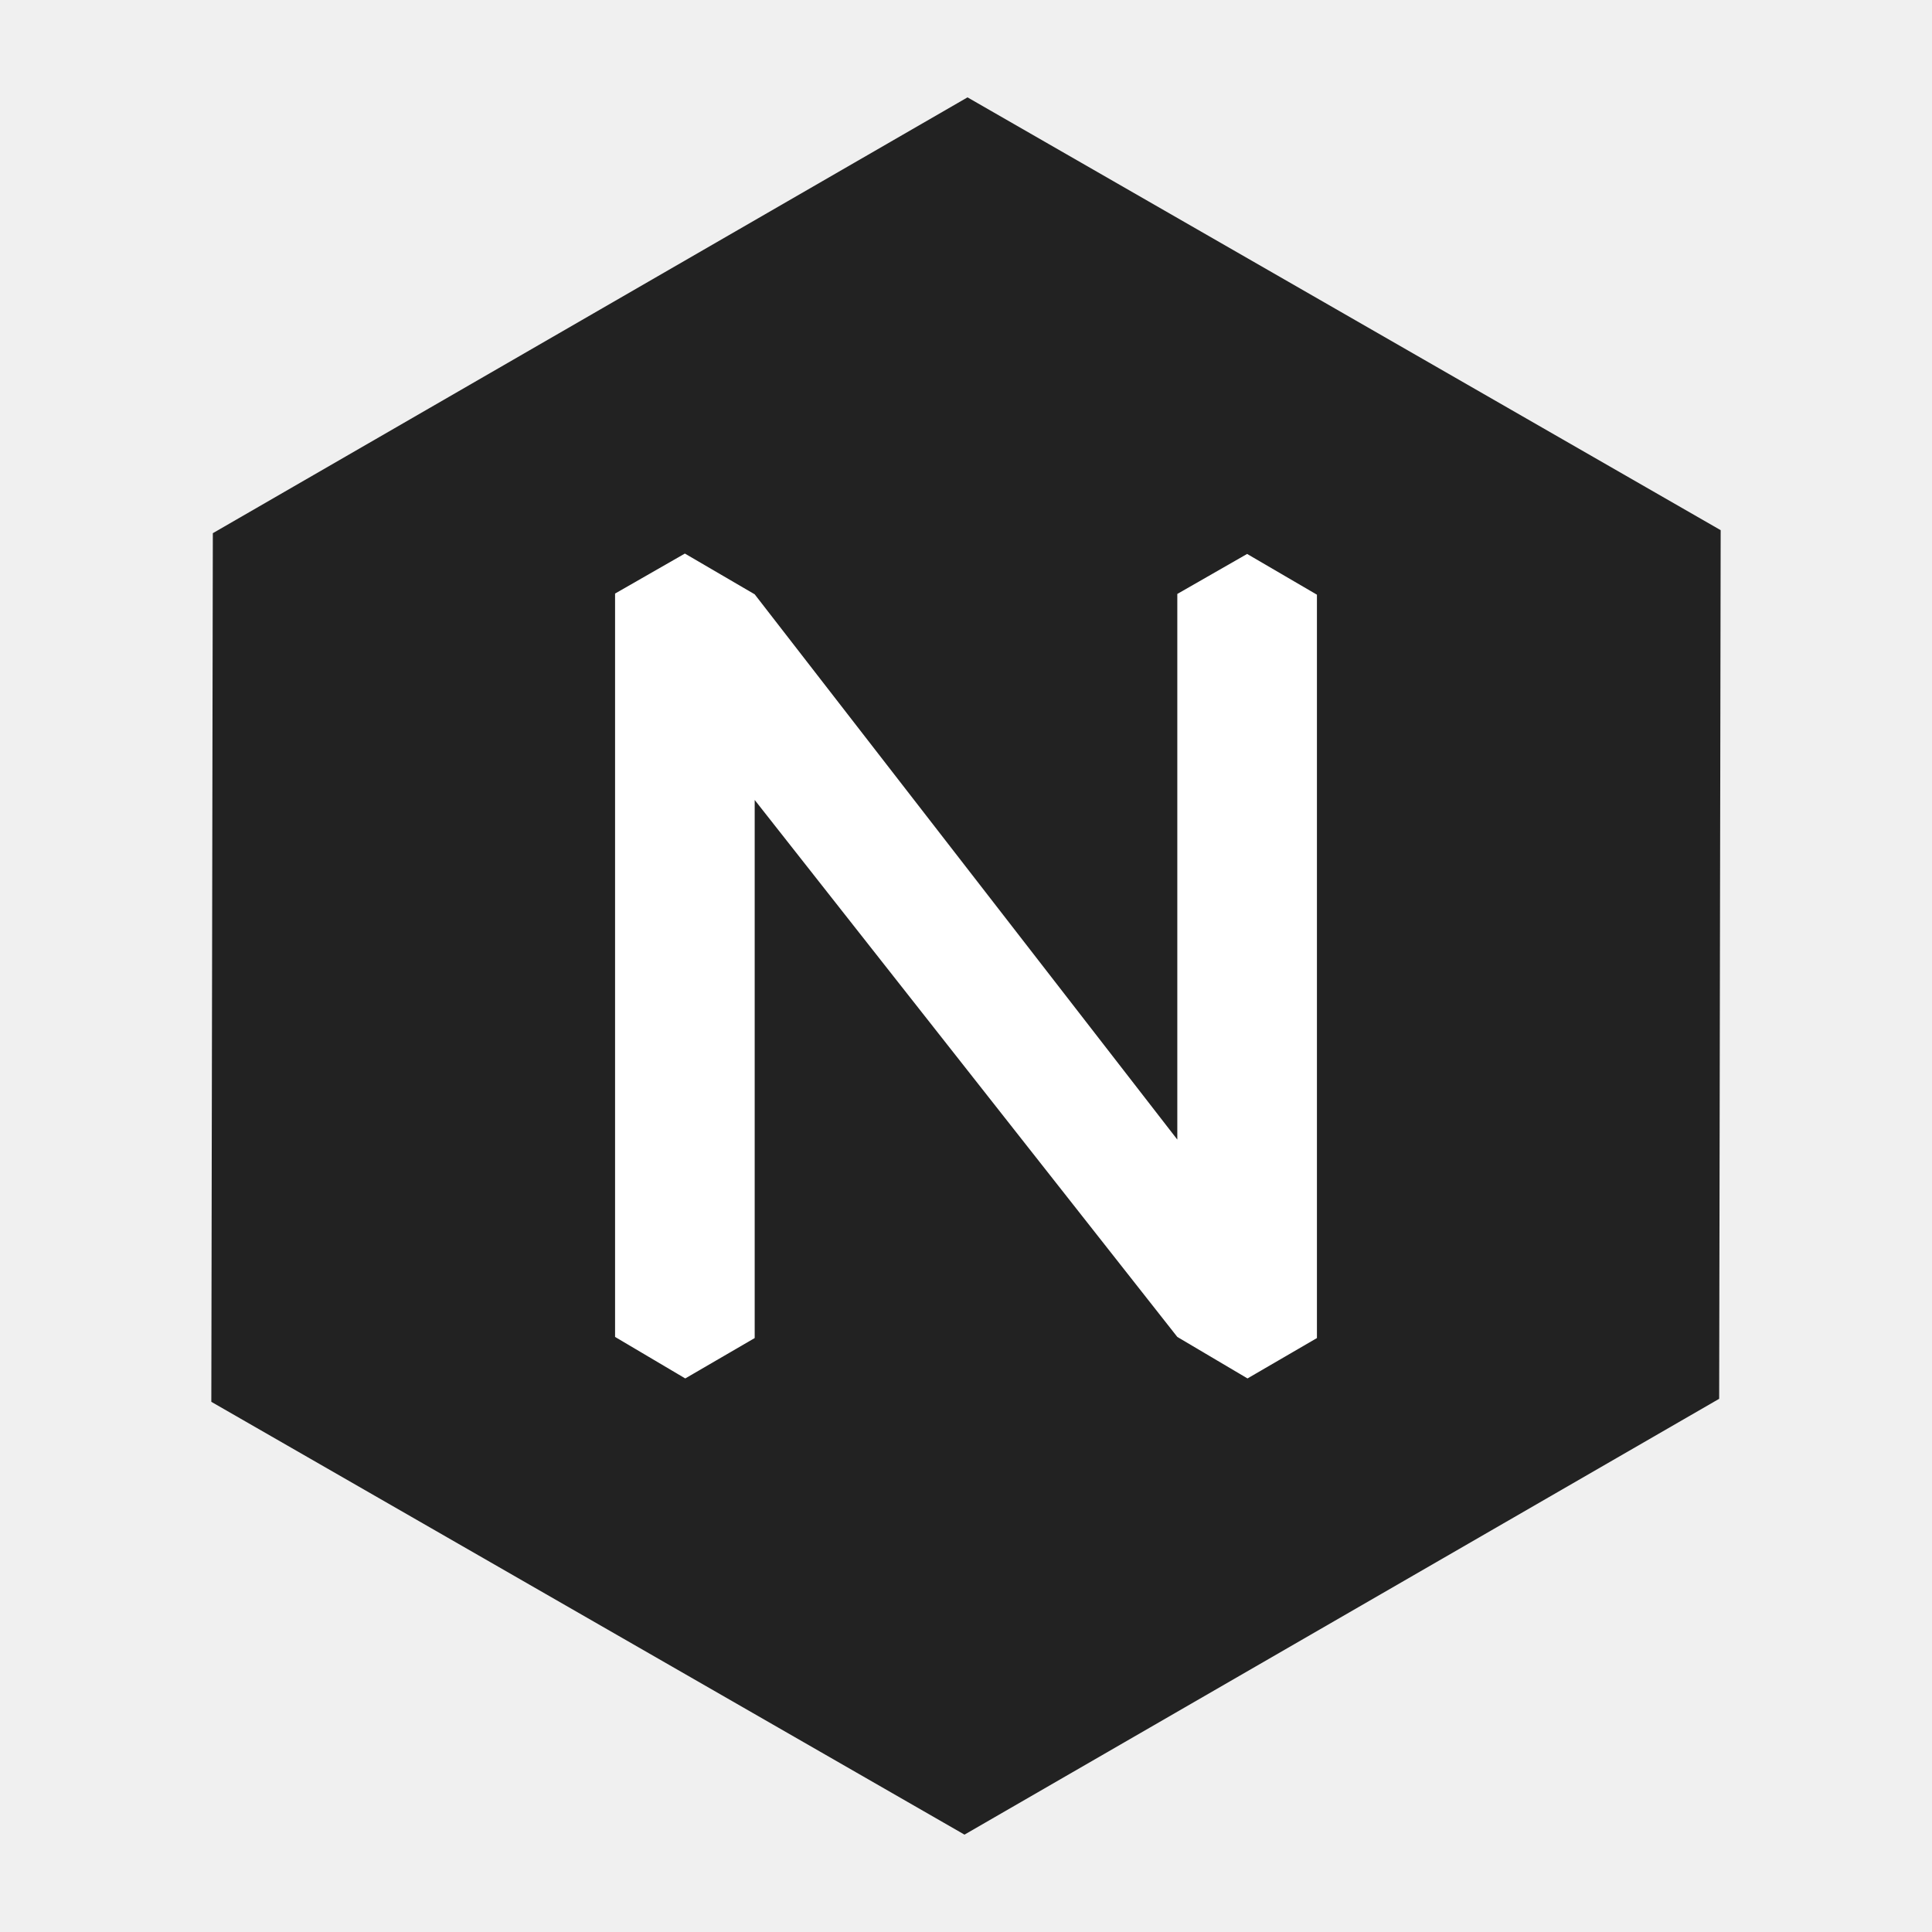
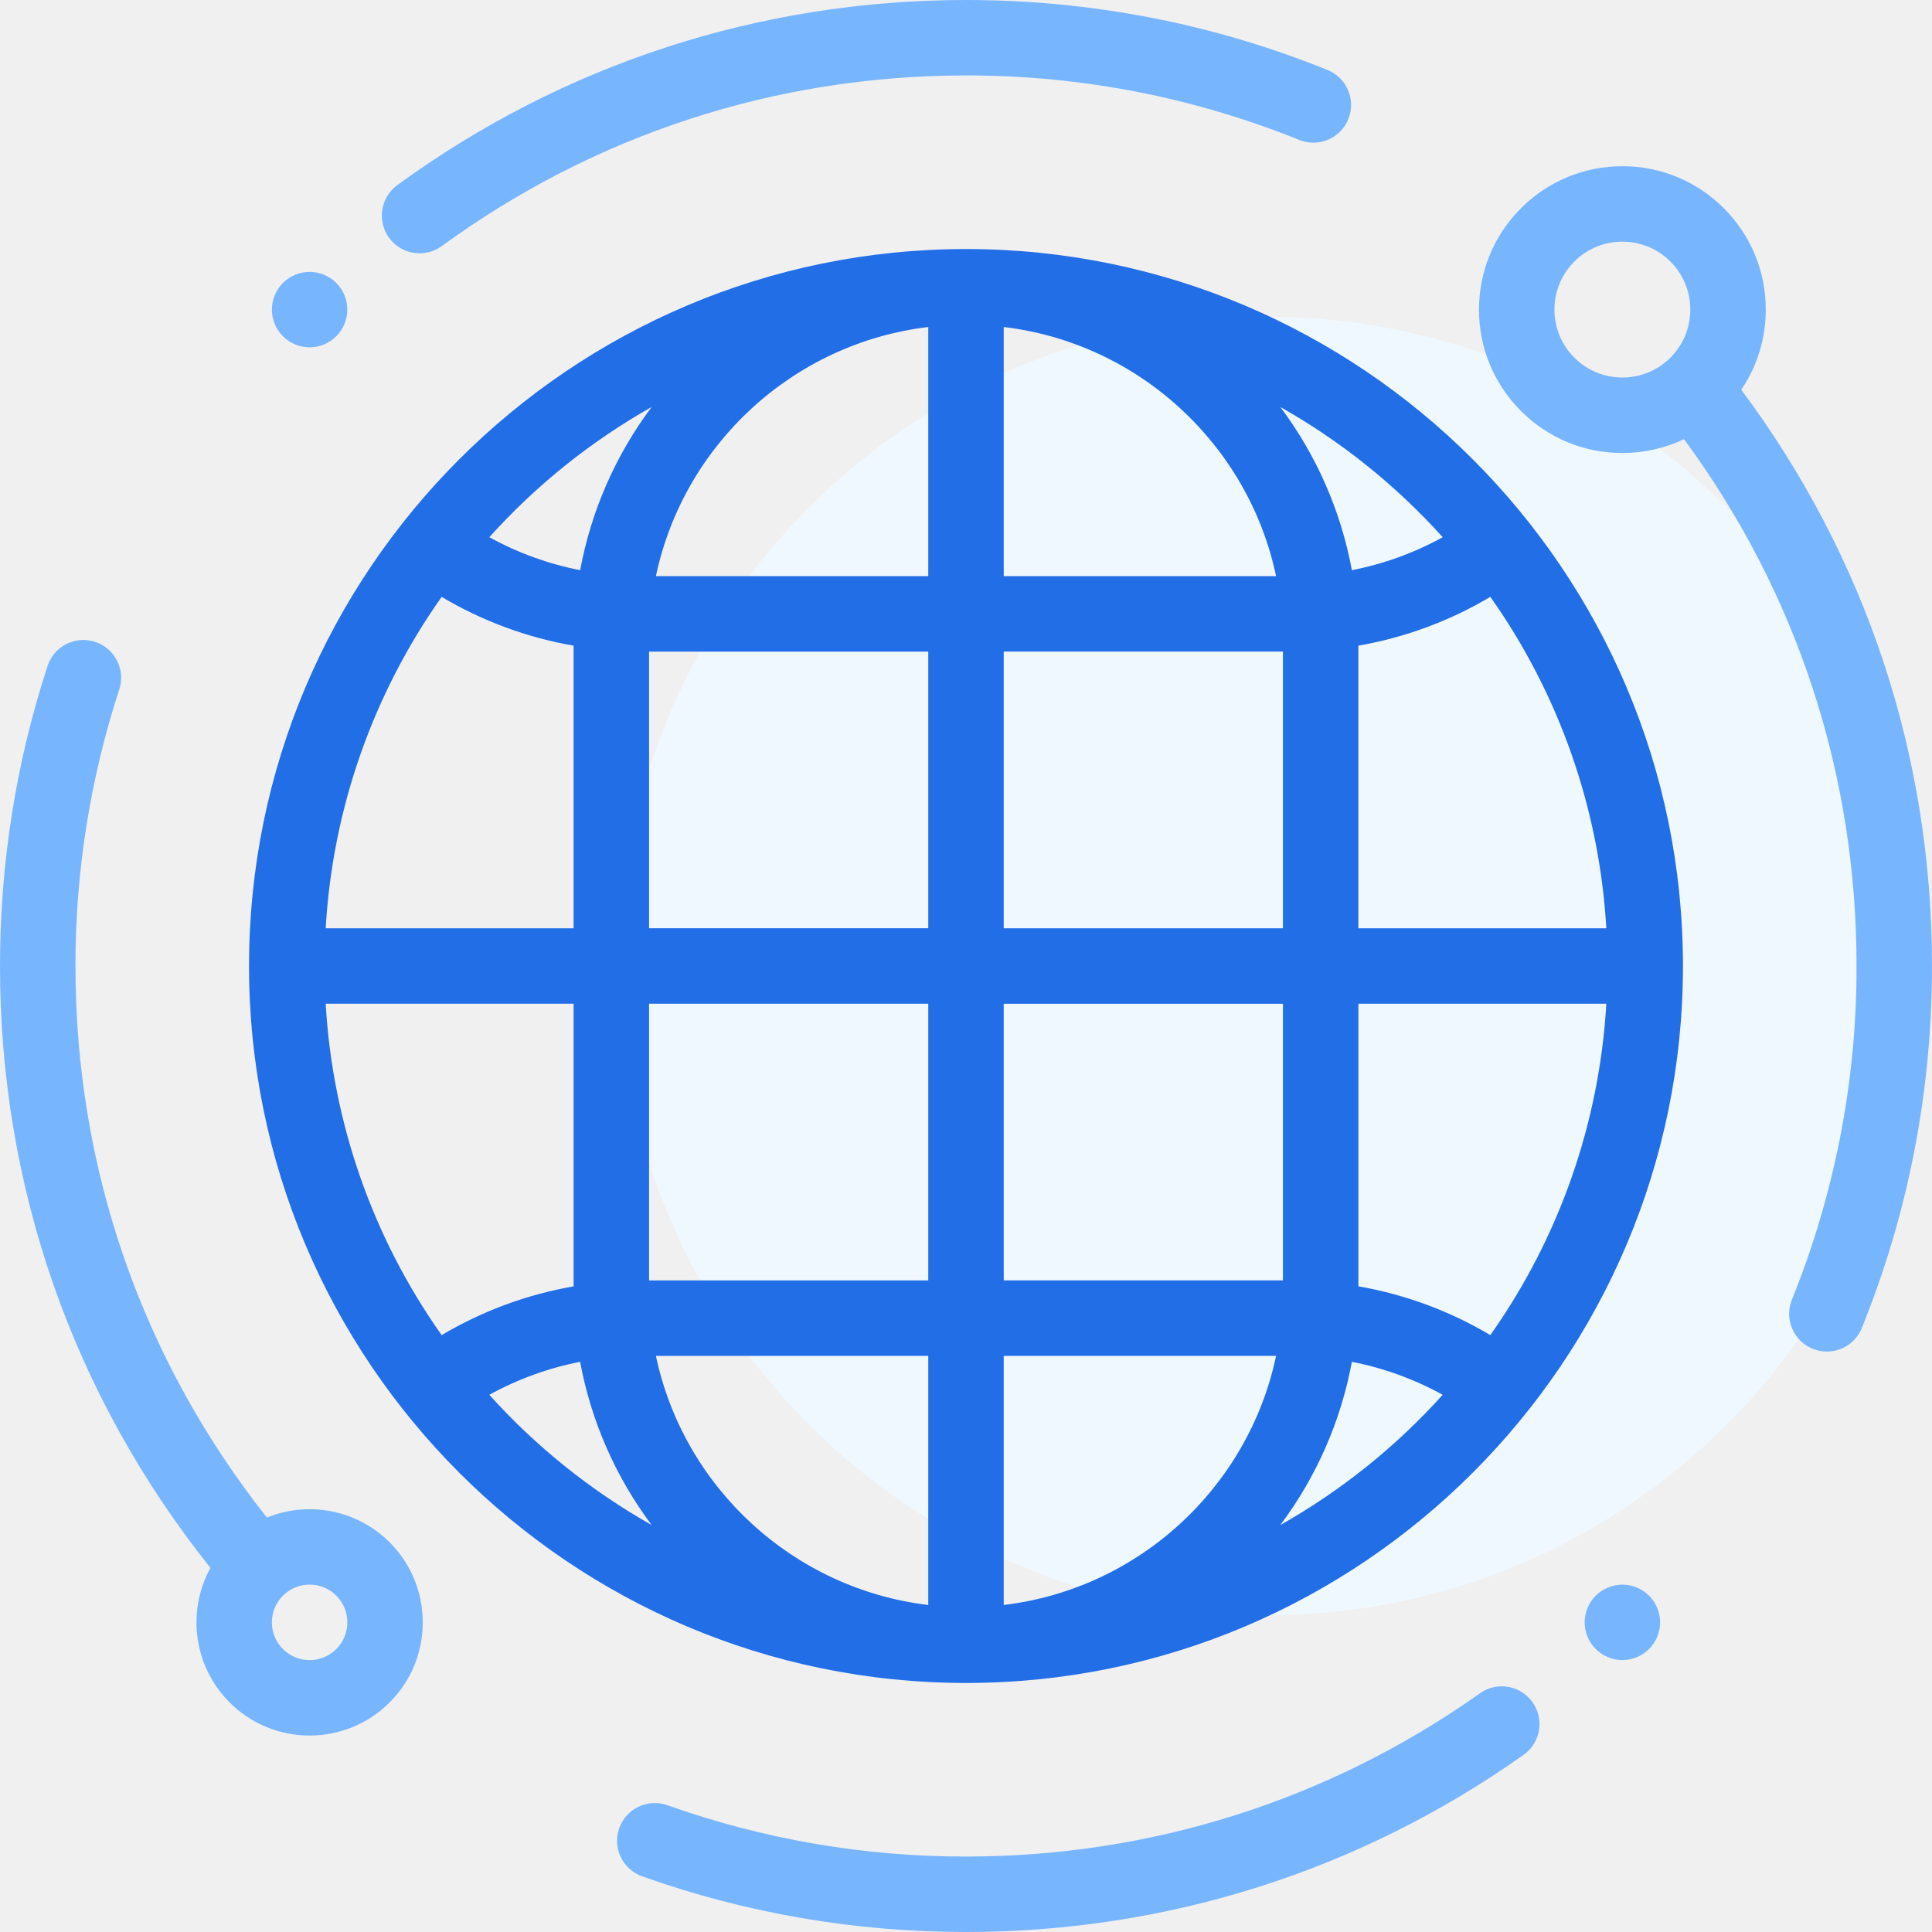
- <svg xmlns="http://www.w3.org/2000/svg" id="NexT" width="512" height="512" x="0" y="0" enable-background="new 0 0 512 512" version="1.1" viewBox="0 0 512 512" xml:space="preserve">
-   <path style="fill:#fff;fill-opacity:1" d="M 256.4,25.8 56.4,141.3 56,371.5 255.6,486.2 455.6,370.7 456,140.5 Z" />
-   <path style="fill:#222;fill-opacity:1" id="path3384" d="M 256.4,25.8 56.4,141.3 56,371.5 255.6,486.2 455.6,370.7 456,140.5 Z m 92.6,328.8 -18.4,10.7 -18.6,-11 0,0 -112,-142.3 0,142.6 -18.4,10.7 -18.6,-11 0,-197 18.5,-10.6 18.5,10.8 0,0 112,144.5 0,-144.6 18.5,-10.6 18.5,10.8 z" />
+ <svg xmlns="http://www.w3.org/2000/svg" t="1697942112651" class="icon" viewBox="0 0 1024 1024" version="1.1" p-id="18387" width="200" height="200">
+   <path d="M672.007 167.995c-189.689 0-344.005 154.331-344.005 344.005 0 189.674 154.331 344.005 343.991 344.005 189.689 0 344.005-154.331 344.005-344.005 0-189.674-154.331-344.005-344.005-344.005z" fill="#F0F8FF" p-id="18388" />
+   <path d="M512 131.994C302.475 131.994 131.994 302.475 131.994 512c0 209.54 170.481 380.006 380.006 380.006 209.54 0 380.006-170.467 380.006-380.006C892.006 302.475 721.54 131.994 512 131.994z m-166.619 83.719a207.053 207.053 0 0 0-37.888 86.499 166.078 166.078 0 0 1-48.143-17.481 342.323 342.323 0 0 1 86.031-69.018z m-111.294 100.645a205.765 205.765 0 0 0 69.925 25.863v149.782H172.617a337.993 337.993 0 0 1 61.484-175.66z m0 391.285A337.979 337.979 0 0 1 172.617 531.997h131.408v149.797a205.765 205.765 0 0 0-69.925 25.849z m25.264 31.627a166.034 166.034 0 0 1 48.128-17.481 207.082 207.082 0 0 0 37.903 86.499 342.309 342.309 0 0 1-86.031-69.018z m232.653 111.411c-71.68-8.558-129.668-62.405-144.355-132.037h144.355v132.037z m0-172.032H344.02V531.983h147.983v146.637z m0-186.661H344.02V345.381h147.983v146.637z m0-186.631h-144.355c14.687-69.632 72.66-123.48 144.355-132.037v132.037z m297.911 10.986A337.993 337.993 0 0 1 851.383 492.003h-131.408v-149.797a205.722 205.722 0 0 0 69.925-25.849z m-25.264-31.598a166.034 166.034 0 0 1-48.128 17.467 207.082 207.082 0 0 0-37.917-86.499 342.309 342.309 0 0 1 86.045 69.018z m-232.653-111.426c71.68 8.558 129.653 62.391 144.355 132.037h-144.355v-132.037z m0 172.032h147.983v146.651H531.997V345.366z m0 186.661h147.983V678.619H531.997V531.997z m0 318.669v-132.037h144.355c-14.702 69.632-72.66 123.465-144.355 132.023v0.015z m146.608-42.394a207.053 207.053 0 0 0 37.917-86.499c16.852 3.306 33.09 9.201 48.128 17.481a342.323 342.323 0 0 1-86.031 69.018z m111.309-100.645a205.765 205.765 0 0 0-69.925-25.863V531.997H851.383a337.993 337.993 0 0 1-61.499 175.66z" fill="#226EE7" p-id="18389" />
+   <path d="M784.121 897.682a19.997 19.997 0 1 1 23.084 32.651C720.545 991.627 618.467 1024 512 1024c-58.895 0-116.634-9.918-171.652-29.506a19.997 19.997 0 0 1 13.414-37.683A470.601 470.601 0 0 0 512 984.005c98.158 0 192.234-29.842 272.121-86.323zM25.19 352.987a19.997 19.997 0 1 1 38.02 12.434A471.406 471.406 0 0 0 39.995 512c0 107.301 35.094 208.34 101.464 292.337a60.094 60.094 0 0 1 65.068 13.122c23.406 23.406 23.406 61.469 0 84.86a59.816 59.816 0 0 1-42.423 17.554 59.816 59.816 0 0 1-42.423-17.554 60.094 60.094 0 0 1-10.123-71.358l-0.38-0.395C38.444 739.152 0 628.999 0 512c0-54.316 8.485-107.813 25.19-158.998z m138.913 486.897a19.895 19.895 0 0 0-14.146 5.851 19.866 19.866 0 0 0-5.851 14.146c0 5.339 2.077 10.357 5.851 14.146 3.789 3.774 8.806 5.851 14.146 5.851s10.372-2.077 14.146-5.851c3.774-3.789 5.851-8.806 5.851-14.146s-2.077-10.372-5.851-14.146a19.866 19.866 0 0 0-14.146-5.851z m695.808 0c5.252 0 10.416 2.136 14.131 5.851 3.716 3.73 5.851 8.894 5.851 14.146 0 5.266-2.136 10.43-5.851 14.146-3.76 3.73-8.836 5.837-14.146 5.851a20.158 20.158 0 0 1-14.131-5.851 20.158 20.158 0 0 1-5.866-14.146c0-5.266 2.136-10.416 5.851-14.131 3.76-3.745 8.85-5.851 14.146-5.866z m-0.015-751.792c20.304 0 39.38 7.899 53.745 22.25a75.498 75.498 0 0 1 22.25 53.745 75.44 75.44 0 0 1-12.976 42.496C989.096 295.322 1024 400.545 1024 512c0 66.633-12.624 131.452-37.522 192.673a20.012 20.012 0 0 1-37.04-15.067A469.358 469.358 0 0 0 984.005 512c0-101.771-31.568-197.925-91.458-279.23a75.717 75.717 0 0 1-32.651 7.329 75.483 75.483 0 0 1-53.745-22.25 75.513 75.513 0 0 1-22.25-53.745c0-20.29 7.899-39.38 22.25-53.731a75.513 75.513 0 0 1 53.745-22.265z m0 39.995a35.767 35.767 0 0 0-25.454 10.533 35.767 35.767 0 0 0-10.547 25.468c-0.029 9.552 3.774 18.725 10.533 25.454 6.744 6.773 15.916 10.576 25.468 10.547a35.767 35.767 0 0 0 25.454-10.533c6.773-6.744 10.576-15.916 10.533-25.468a35.767 35.767 0 0 0-10.533-25.454 35.767 35.767 0 0 0-25.454-10.533zM164.103 144.106c5.281 0 10.416 2.136 14.131 5.851 3.73 3.716 5.851 8.88 5.851 14.131 0 5.266-2.121 10.43-5.851 14.146-3.76 3.745-8.836 5.851-14.131 5.851a20.158 20.158 0 0 1-14.146-5.851 20.158 20.158 0 0 1-5.851-14.131c0-5.266 2.136-10.43 5.851-14.146 3.76-3.73 8.85-5.851 14.146-5.851zM512 0c66.224 0 130.692 12.478 191.605 37.083a19.997 19.997 0 1 1-14.994 37.083A469.299 469.299 0 0 0 512 39.995c-100.659 0-196.754 31.276-277.84 90.434a19.983 19.983 0 1 1-23.567-32.329C298.569 33.938 402.812 0 512 0z" fill="#78B5FF" p-id="18390" />
</svg>
